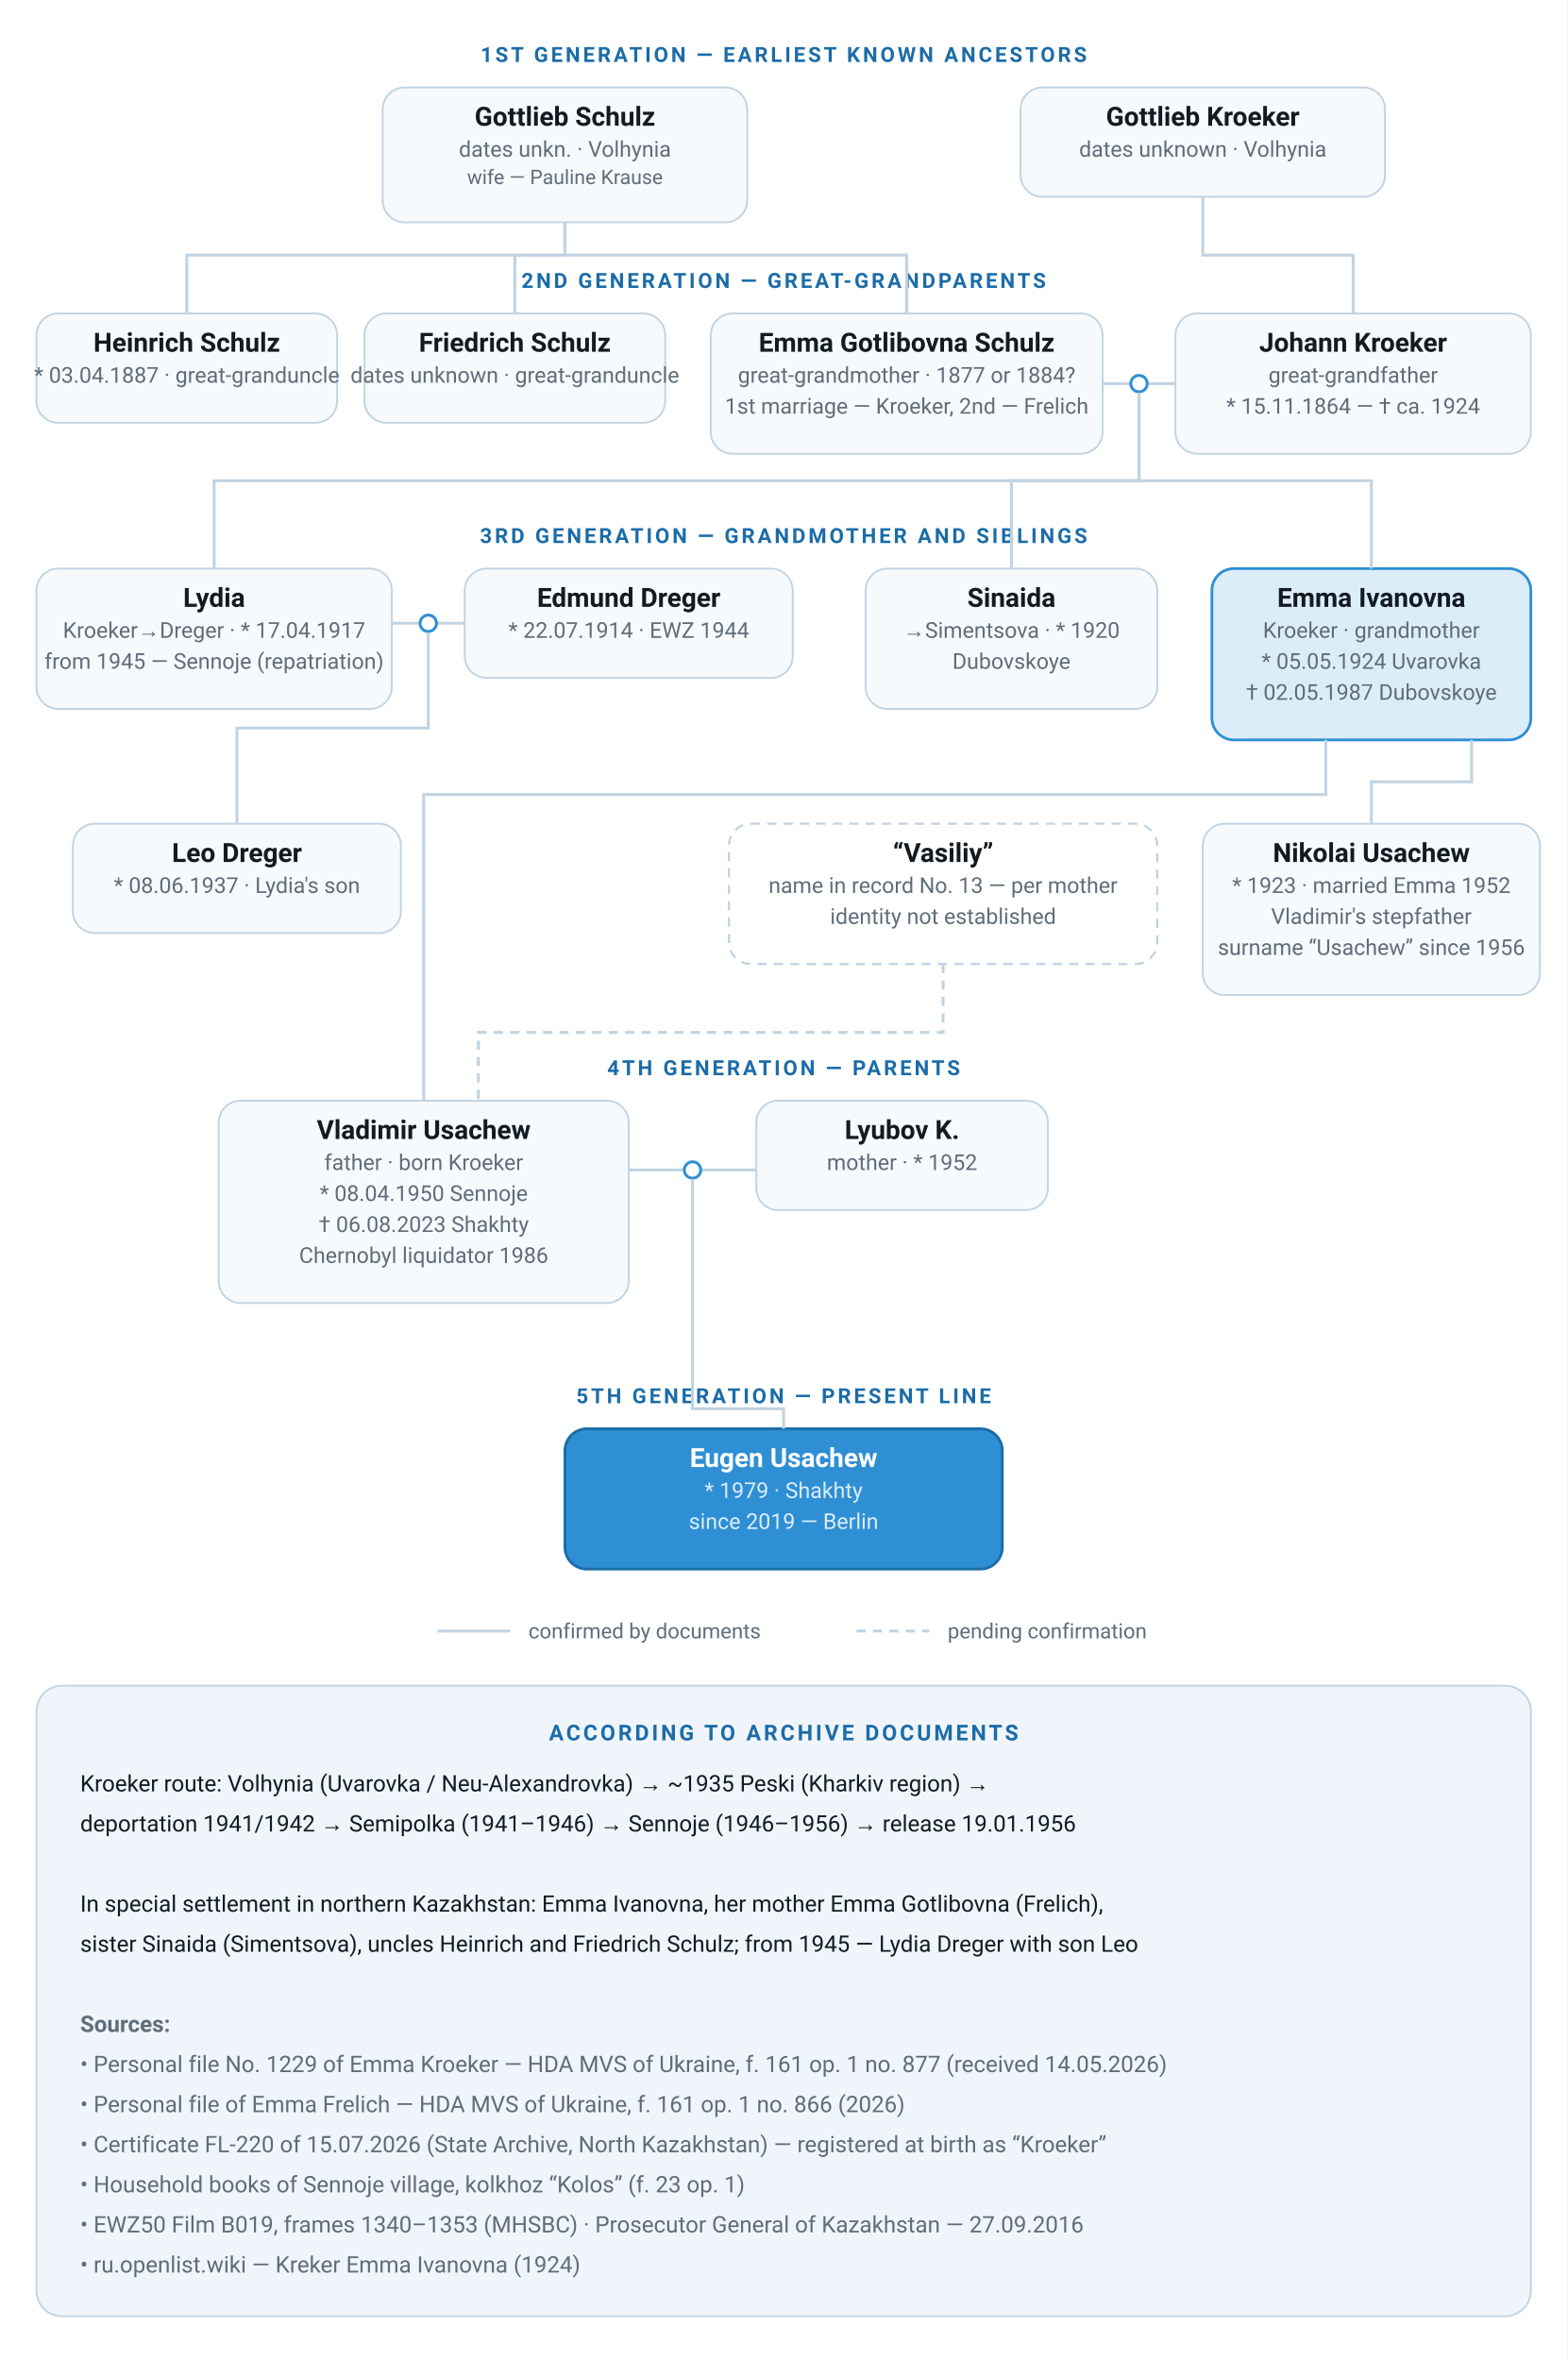
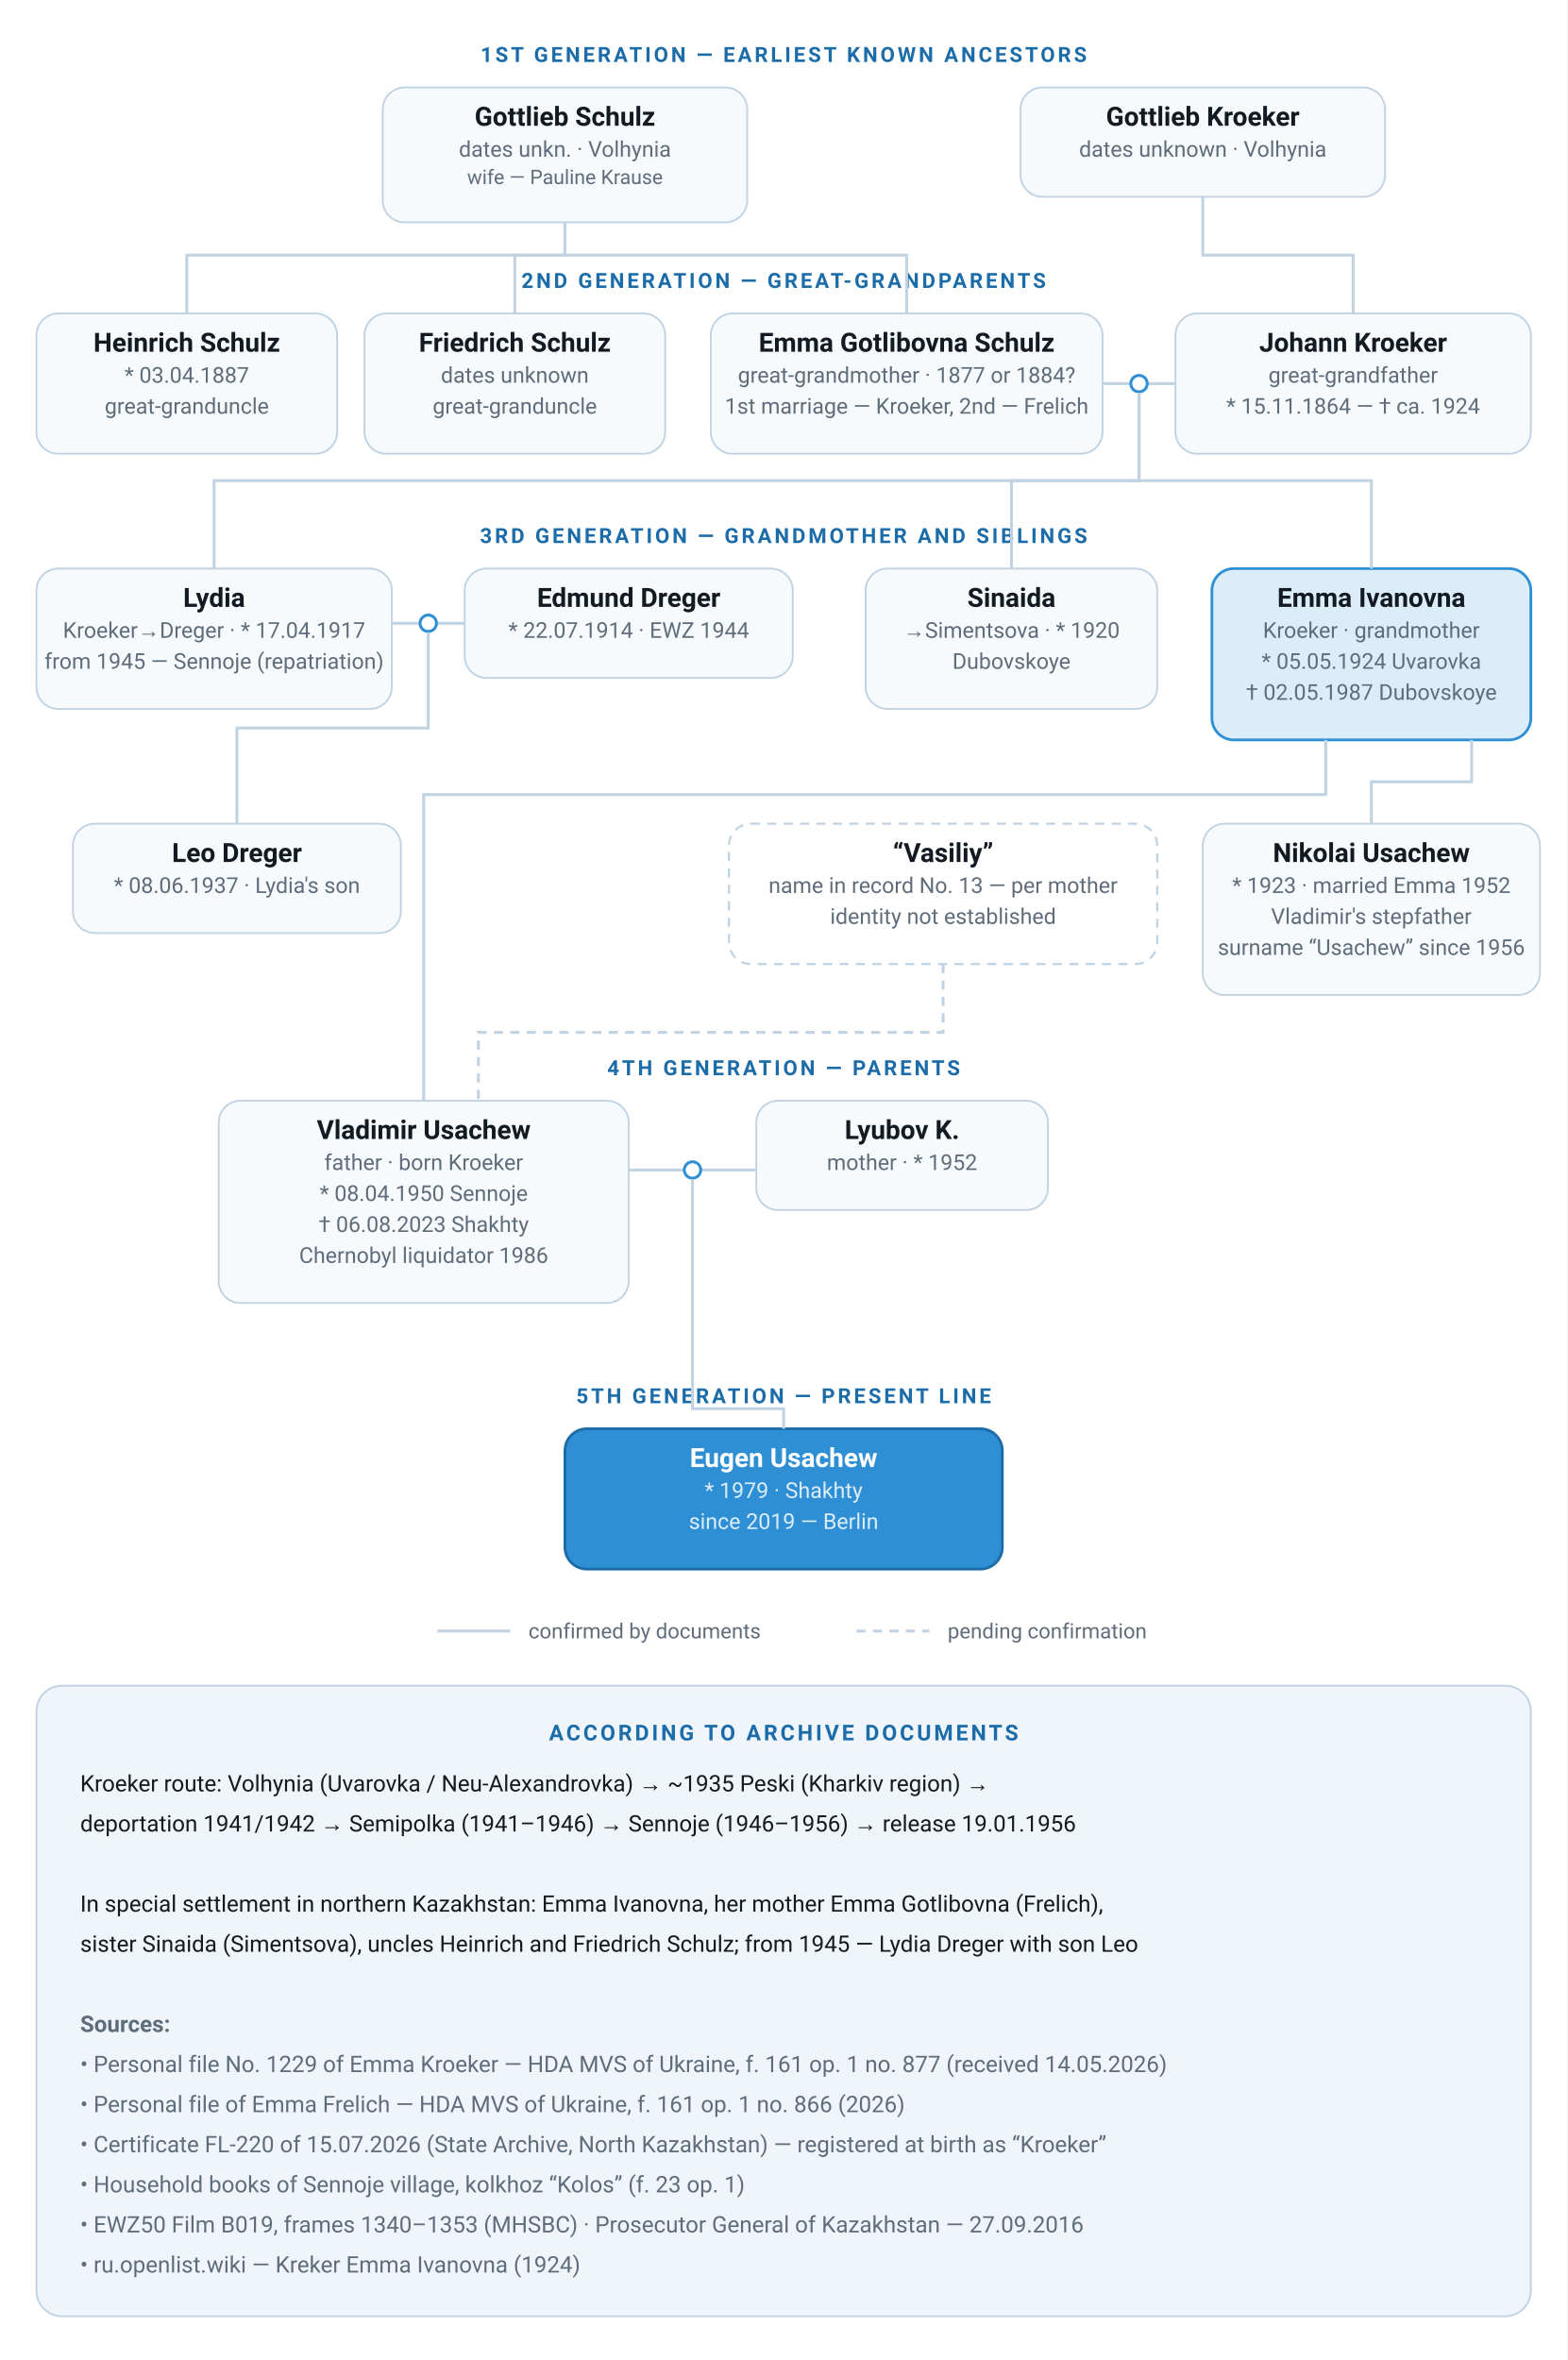
<svg xmlns="http://www.w3.org/2000/svg" width="100%" viewBox="0 0 860 1295" role="img" font-family="-apple-system, BlinkMacSystemFont, 'Segoe UI', Roboto, 'Helvetica Neue', Arial, sans-serif">
  <rect x="0" y="0" width="860" height="1295" fill="#ffffff" />
  <text x="430" y="34" text-anchor="middle" font-size="11.5" font-weight="700" letter-spacing="1.5" fill="#1b6ca8">1ST GENERATION — EARLIEST KNOWN ANCESTORS</text>
  <rect x="210" y="48" width="200" height="74" rx="12" fill="#f6fafd" stroke="#c1d3e2" stroke-width="1" />
  <text x="310" y="69" text-anchor="middle" font-size="14.5" font-weight="600" fill="#131a22">Gottlieb Schulz</text>
  <text x="310" y="86" text-anchor="middle" font-size="12" fill="#5f6c7a">dates unkn. · Volhynia</text>
  <text x="310" y="101" text-anchor="middle" font-size="11" fill="#5f6c7a">wife — Pauline Krause</text>
  <rect x="560" y="48" width="200" height="60" rx="12" fill="#f6fafd" stroke="#c1d3e2" stroke-width="1" />
  <text x="660" y="69" text-anchor="middle" font-size="14.5" font-weight="600" fill="#131a22">Gottlieb Kroeker</text>
  <text x="660" y="86" text-anchor="middle" font-size="12" fill="#5f6c7a">dates unknown · Volhynia</text>
  <text x="430" y="158" text-anchor="middle" font-size="11.5" font-weight="700" letter-spacing="1.5" fill="#1b6ca8">2ND GENERATION — GREAT-GRANDPARENTS</text>
-   <rect x="20" y="172" width="165" height="60" rx="12" fill="#f6fafd" stroke="#c1d3e2" stroke-width="1" />
+   <rect x="20" y="172" width="165" height="77" rx="12" fill="#f6fafd" stroke="#c1d3e2" stroke-width="1" />
  <text x="102.5" y="193" text-anchor="middle" font-size="14.5" font-weight="600" fill="#131a22">Heinrich Schulz</text>
-   <text x="102.5" y="210" text-anchor="middle" font-size="12" fill="#5f6c7a">* 03.04.1887 · great-granduncle</text>
-   <rect x="200" y="172" width="165" height="60" rx="12" fill="#f6fafd" stroke="#c1d3e2" stroke-width="1" />
+   <text x="102.5" y="210" text-anchor="middle" font-size="12" fill="#5f6c7a">* 03.04.1887</text>
+   <text x="102.5" y="227" text-anchor="middle" font-size="12" fill="#5f6c7a">great-granduncle</text>
+   <rect x="200" y="172" width="165" height="77" rx="12" fill="#f6fafd" stroke="#c1d3e2" stroke-width="1" />
  <text x="282.5" y="193" text-anchor="middle" font-size="14.5" font-weight="600" fill="#131a22">Friedrich Schulz</text>
-   <text x="282.5" y="210" text-anchor="middle" font-size="12" fill="#5f6c7a">dates unknown · great-granduncle</text>
+   <text x="282.5" y="210" text-anchor="middle" font-size="12" fill="#5f6c7a">dates unknown</text>
+   <text x="282.5" y="227" text-anchor="middle" font-size="12" fill="#5f6c7a">great-granduncle</text>
  <rect x="390" y="172" width="215" height="77" rx="12" fill="#f6fafd" stroke="#c1d3e2" stroke-width="1" />
  <text x="497.5" y="193" text-anchor="middle" font-size="14.5" font-weight="600" fill="#131a22">Emma Gotlibovna Schulz</text>
  <text x="497.5" y="210" text-anchor="middle" font-size="12" fill="#5f6c7a">great-grandmother · 1877 or 1884?</text>
  <text x="497.5" y="227" text-anchor="middle" font-size="12" fill="#5f6c7a">1st marriage — Kroeker, 2nd — Frelich</text>
  <rect x="645" y="172" width="195" height="77" rx="12" fill="#f6fafd" stroke="#c1d3e2" stroke-width="1" />
  <text x="742.5" y="193" text-anchor="middle" font-size="14.5" font-weight="600" fill="#131a22">Johann Kroeker</text>
  <text x="742.5" y="210" text-anchor="middle" font-size="12" fill="#5f6c7a">great-grandfather</text>
  <text x="742.5" y="227" text-anchor="middle" font-size="12" fill="#5f6c7a">* 15.11.1864 — † ca. 1924</text>
  <path d="M 310 122 V 140 H 102.5 V 172" stroke="#c1d3e2" stroke-width="1.6" fill="none" />
  <path d="M 310 122 V 140 H 282.5 V 172" stroke="#c1d3e2" stroke-width="1.6" fill="none" />
  <path d="M 310 122 V 140 H 497.5 V 172" stroke="#c1d3e2" stroke-width="1.6" fill="none" />
  <path d="M 660 108 V 140 H 742.5 V 172" stroke="#c1d3e2" stroke-width="1.6" fill="none" />
  <path d="M 605 210.5 L 645 210.5" stroke="#c1d3e2" stroke-width="1.6" fill="none" />
  <circle cx="625" cy="210.5" r="4.5" fill="#ffffff" stroke="#2f8fd4" stroke-width="1.6" />
  <text x="430" y="298" text-anchor="middle" font-size="11.5" font-weight="700" letter-spacing="1.5" fill="#1b6ca8">3RD GENERATION — GRANDMOTHER AND SIBLINGS</text>
  <rect x="20" y="312" width="195" height="77" rx="12" fill="#f6fafd" stroke="#c1d3e2" stroke-width="1" />
  <text x="117.5" y="333" text-anchor="middle" font-size="14.5" font-weight="600" fill="#131a22">Lydia</text>
  <text x="117.5" y="350" text-anchor="middle" font-size="12" fill="#5f6c7a">Kroeker→Dreger · * 17.04.1917</text>
  <text x="117.5" y="367" text-anchor="middle" font-size="12" fill="#5f6c7a">from 1945 — Sennoje (repatriation)</text>
  <rect x="255" y="312" width="180" height="60" rx="12" fill="#f6fafd" stroke="#c1d3e2" stroke-width="1" />
  <text x="345" y="333" text-anchor="middle" font-size="14.5" font-weight="600" fill="#131a22">Edmund Dreger</text>
  <text x="345" y="350" text-anchor="middle" font-size="12" fill="#5f6c7a">* 22.07.1914 · EWZ 1944</text>
  <rect x="475" y="312" width="160" height="77" rx="12" fill="#f6fafd" stroke="#c1d3e2" stroke-width="1" />
  <text x="555" y="333" text-anchor="middle" font-size="14.5" font-weight="600" fill="#131a22">Sinaida</text>
  <text x="555" y="350" text-anchor="middle" font-size="12" fill="#5f6c7a">→Simentsova · * 1920</text>
  <text x="555" y="367" text-anchor="middle" font-size="12" fill="#5f6c7a">Dubovskoye</text>
  <rect x="665" y="312" width="175" height="94" rx="12" fill="#dcedfa" stroke="#2f8fd4" stroke-width="1.5" />
  <text x="752.5" y="333" text-anchor="middle" font-size="14.5" font-weight="600" fill="#131a22">Emma Ivanovna</text>
  <text x="752.5" y="350" text-anchor="middle" font-size="12" fill="#5f6c7a">Kroeker · grandmother</text>
  <text x="752.5" y="367" text-anchor="middle" font-size="12" fill="#5f6c7a">* 05.05.1924 Uvarovka</text>
  <text x="752.5" y="384" text-anchor="middle" font-size="12" fill="#5f6c7a">† 02.05.1987 Dubovskoye</text>
  <path d="M 625 215.5 V 263.75 H 117.5 V 312" stroke="#c1d3e2" stroke-width="1.6" fill="none" />
  <path d="M 625 215.5 V 263.75 H 555 V 312" stroke="#c1d3e2" stroke-width="1.6" fill="none" />
  <path d="M 625 215.5 V 263.75 H 752.5 V 312" stroke="#c1d3e2" stroke-width="1.6" fill="none" />
  <path d="M 215 342 L 255 342" stroke="#c1d3e2" stroke-width="1.6" fill="none" />
  <circle cx="235" cy="342" r="4.5" fill="#ffffff" stroke="#2f8fd4" stroke-width="1.6" />
  <rect x="40" y="452" width="180" height="60" rx="12" fill="#f6fafd" stroke="#c1d3e2" stroke-width="1" />
  <text x="130" y="473" text-anchor="middle" font-size="14.5" font-weight="600" fill="#131a22">Leo Dreger</text>
  <text x="130" y="490" text-anchor="middle" font-size="12" fill="#5f6c7a">* 08.06.1937 · Lydia's son</text>
  <path d="M 235 347 V 399.5 H 130 V 452" stroke="#c1d3e2" stroke-width="1.6" fill="none" />
  <rect x="400" y="452" width="235" height="77" rx="12" fill="#ffffff" stroke="#c1d3e2" stroke-width="1.2" stroke-dasharray="5,4" />
  <text x="517.5" y="473" text-anchor="middle" font-size="14.5" font-weight="600" fill="#131a22">“Vasiliy”</text>
  <text x="517.5" y="490" text-anchor="middle" font-size="12" fill="#5f6c7a">name in record No. 13 — per mother</text>
  <text x="517.5" y="507" text-anchor="middle" font-size="12" fill="#5f6c7a">identity not established</text>
  <rect x="660" y="452" width="185" height="94" rx="12" fill="#f6fafd" stroke="#c1d3e2" stroke-width="1" />
  <text x="752.5" y="473" text-anchor="middle" font-size="14.5" font-weight="600" fill="#131a22">Nikolai Usachew</text>
  <text x="752.5" y="490" text-anchor="middle" font-size="12" fill="#5f6c7a">* 1923 · married Emma 1952</text>
  <text x="752.5" y="507" text-anchor="middle" font-size="12" fill="#5f6c7a">Vladimir's stepfather</text>
  <text x="752.5" y="524" text-anchor="middle" font-size="12" fill="#5f6c7a">surname “Usachew” since 1956</text>
  <path d="M 807.5 406 V 429 H 752.5 V 452" stroke="#c1d3e2" stroke-width="1.6" fill="none" />
  <text x="430" y="590" text-anchor="middle" font-size="11.5" font-weight="700" letter-spacing="1.5" fill="#1b6ca8">4TH GENERATION — PARENTS</text>
  <rect x="120" y="604" width="225" height="111" rx="12" fill="#f6fafd" stroke="#c1d3e2" stroke-width="1" />
  <text x="232.5" y="625" text-anchor="middle" font-size="14.5" font-weight="600" fill="#131a22">Vladimir Usachew</text>
  <text x="232.5" y="642" text-anchor="middle" font-size="12" fill="#5f6c7a">father · born Kroeker</text>
  <text x="232.5" y="659" text-anchor="middle" font-size="12" fill="#5f6c7a">* 08.04.1950 Sennoje</text>
  <text x="232.5" y="676" text-anchor="middle" font-size="12" fill="#5f6c7a">† 06.08.2023 Shakhty</text>
  <text x="232.5" y="693" text-anchor="middle" font-size="12" fill="#5f6c7a">Chernobyl liquidator 1986</text>
  <rect x="415" y="604" width="160" height="60" rx="12" fill="#f6fafd" stroke="#c1d3e2" stroke-width="1" />
  <text x="495" y="625" text-anchor="middle" font-size="14.5" font-weight="600" fill="#131a22">Lyubov K.</text>
  <text x="495" y="642" text-anchor="middle" font-size="12" fill="#5f6c7a">mother · * 1952</text>
  <path d="M 727.5 406 V 436 H 232.5 V 604" stroke="#c1d3e2" stroke-width="1.6" fill="none" />
  <path d="M 517.5 529 V 566.5 H 262.5 V 604" stroke="#c1d3e2" stroke-width="1.6" fill="none" stroke-dasharray="5,4" />
  <path d="M 345 642 L 415 642" stroke="#c1d3e2" stroke-width="1.6" fill="none" />
  <circle cx="380" cy="642" r="4.5" fill="#ffffff" stroke="#2f8fd4" stroke-width="1.6" />
  <text x="430" y="770" text-anchor="middle" font-size="11.5" font-weight="700" letter-spacing="1.5" fill="#1b6ca8">5TH GENERATION — PRESENT LINE</text>
  <rect x="310" y="784" width="240" height="77" rx="12" fill="#2f8fd4" stroke="#1b6ca8" stroke-width="1.5" />
  <text x="430" y="805" text-anchor="middle" font-size="14.5" font-weight="600" fill="#ffffff">Eugen Usachew</text>
  <text x="430" y="822" text-anchor="middle" font-size="12" fill="#dcedfa">* 1979 · Shakhty</text>
  <text x="430" y="839" text-anchor="middle" font-size="12" fill="#dcedfa">since 2019 — Berlin</text>
  <path d="M 380 647 L 380 762" stroke="#c1d3e2" stroke-width="1.6" fill="none" />
  <path d="M 380 762 V 773 H 430 V 784" stroke="#c1d3e2" stroke-width="1.6" fill="none" />
  <line x1="240" y1="895" x2="280" y2="895" stroke="#c1d3e2" stroke-width="1.6" />
  <text x="290" y="899" font-size="11.5" fill="#5f6c7a">confirmed by documents</text>
  <line x1="470" y1="895" x2="510" y2="895" stroke="#c1d3e2" stroke-width="1.6" stroke-dasharray="5,4" />
  <text x="520" y="899" font-size="11.5" fill="#5f6c7a">pending confirmation</text>
  <rect x="20" y="925" width="820" height="346" rx="14" fill="#eff5fa" stroke="#c1d3e2" stroke-width="1" />
  <text x="430" y="955" text-anchor="middle" font-size="12" font-weight="700" letter-spacing="1.5" fill="#1b6ca8">ACCORDING TO ARCHIVE DOCUMENTS</text>
  <text x="44" y="983" font-size="12.5" fill="#131a22">Kroeker route: Volhynia (Uvarovka / Neu-Alexandrovka) → ~1935 Peski (Kharkiv region) →</text>
  <text x="44" y="1005" font-size="12.5" fill="#131a22">deportation 1941/1942 → Semipolka (1941–1946) → Sennoje (1946–1956) → release 19.01.1956</text>
  <text x="44" y="1049" font-size="12.5" fill="#131a22">In special settlement in northern Kazakhstan: Emma Ivanovna, her mother Emma Gotlibovna (Frelich),</text>
  <text x="44" y="1071" font-size="12.5" fill="#131a22">sister Sinaida (Simentsova), uncles Heinrich and Friedrich Schulz; from 1945 — Lydia Dreger with son Leo</text>
  <text x="44" y="1115" font-size="12.5" font-weight="600" fill="#5f6c7a">Sources:</text>
  <text x="44" y="1137" font-size="12.5" fill="#5f6c7a">• Personal file No. 1229 of Emma Kroeker — HDA MVS of Ukraine, f. 161 op. 1 no. 877 (received 14.05.2026)</text>
  <text x="44" y="1159" font-size="12.5" fill="#5f6c7a">• Personal file of Emma Frelich — HDA MVS of Ukraine, f. 161 op. 1 no. 866 (2026)</text>
  <text x="44" y="1181" font-size="12.5" fill="#5f6c7a">• Certificate FL-220 of 15.07.2026 (State Archive, North Kazakhstan) — registered at birth as “Kroeker”</text>
  <text x="44" y="1203" font-size="12.5" fill="#5f6c7a">• Household books of Sennoje village, kolkhoz “Kolos” (f. 23 op. 1)</text>
  <text x="44" y="1225" font-size="12.5" fill="#5f6c7a">• EWZ50 Film B019, frames 1340–1353 (MHSBC) · Prosecutor General of Kazakhstan — 27.09.2016</text>
  <text x="44" y="1247" font-size="12.5" fill="#5f6c7a">• ru.openlist.wiki — Kreker Emma Ivanovna (1924)</text>
</svg>
